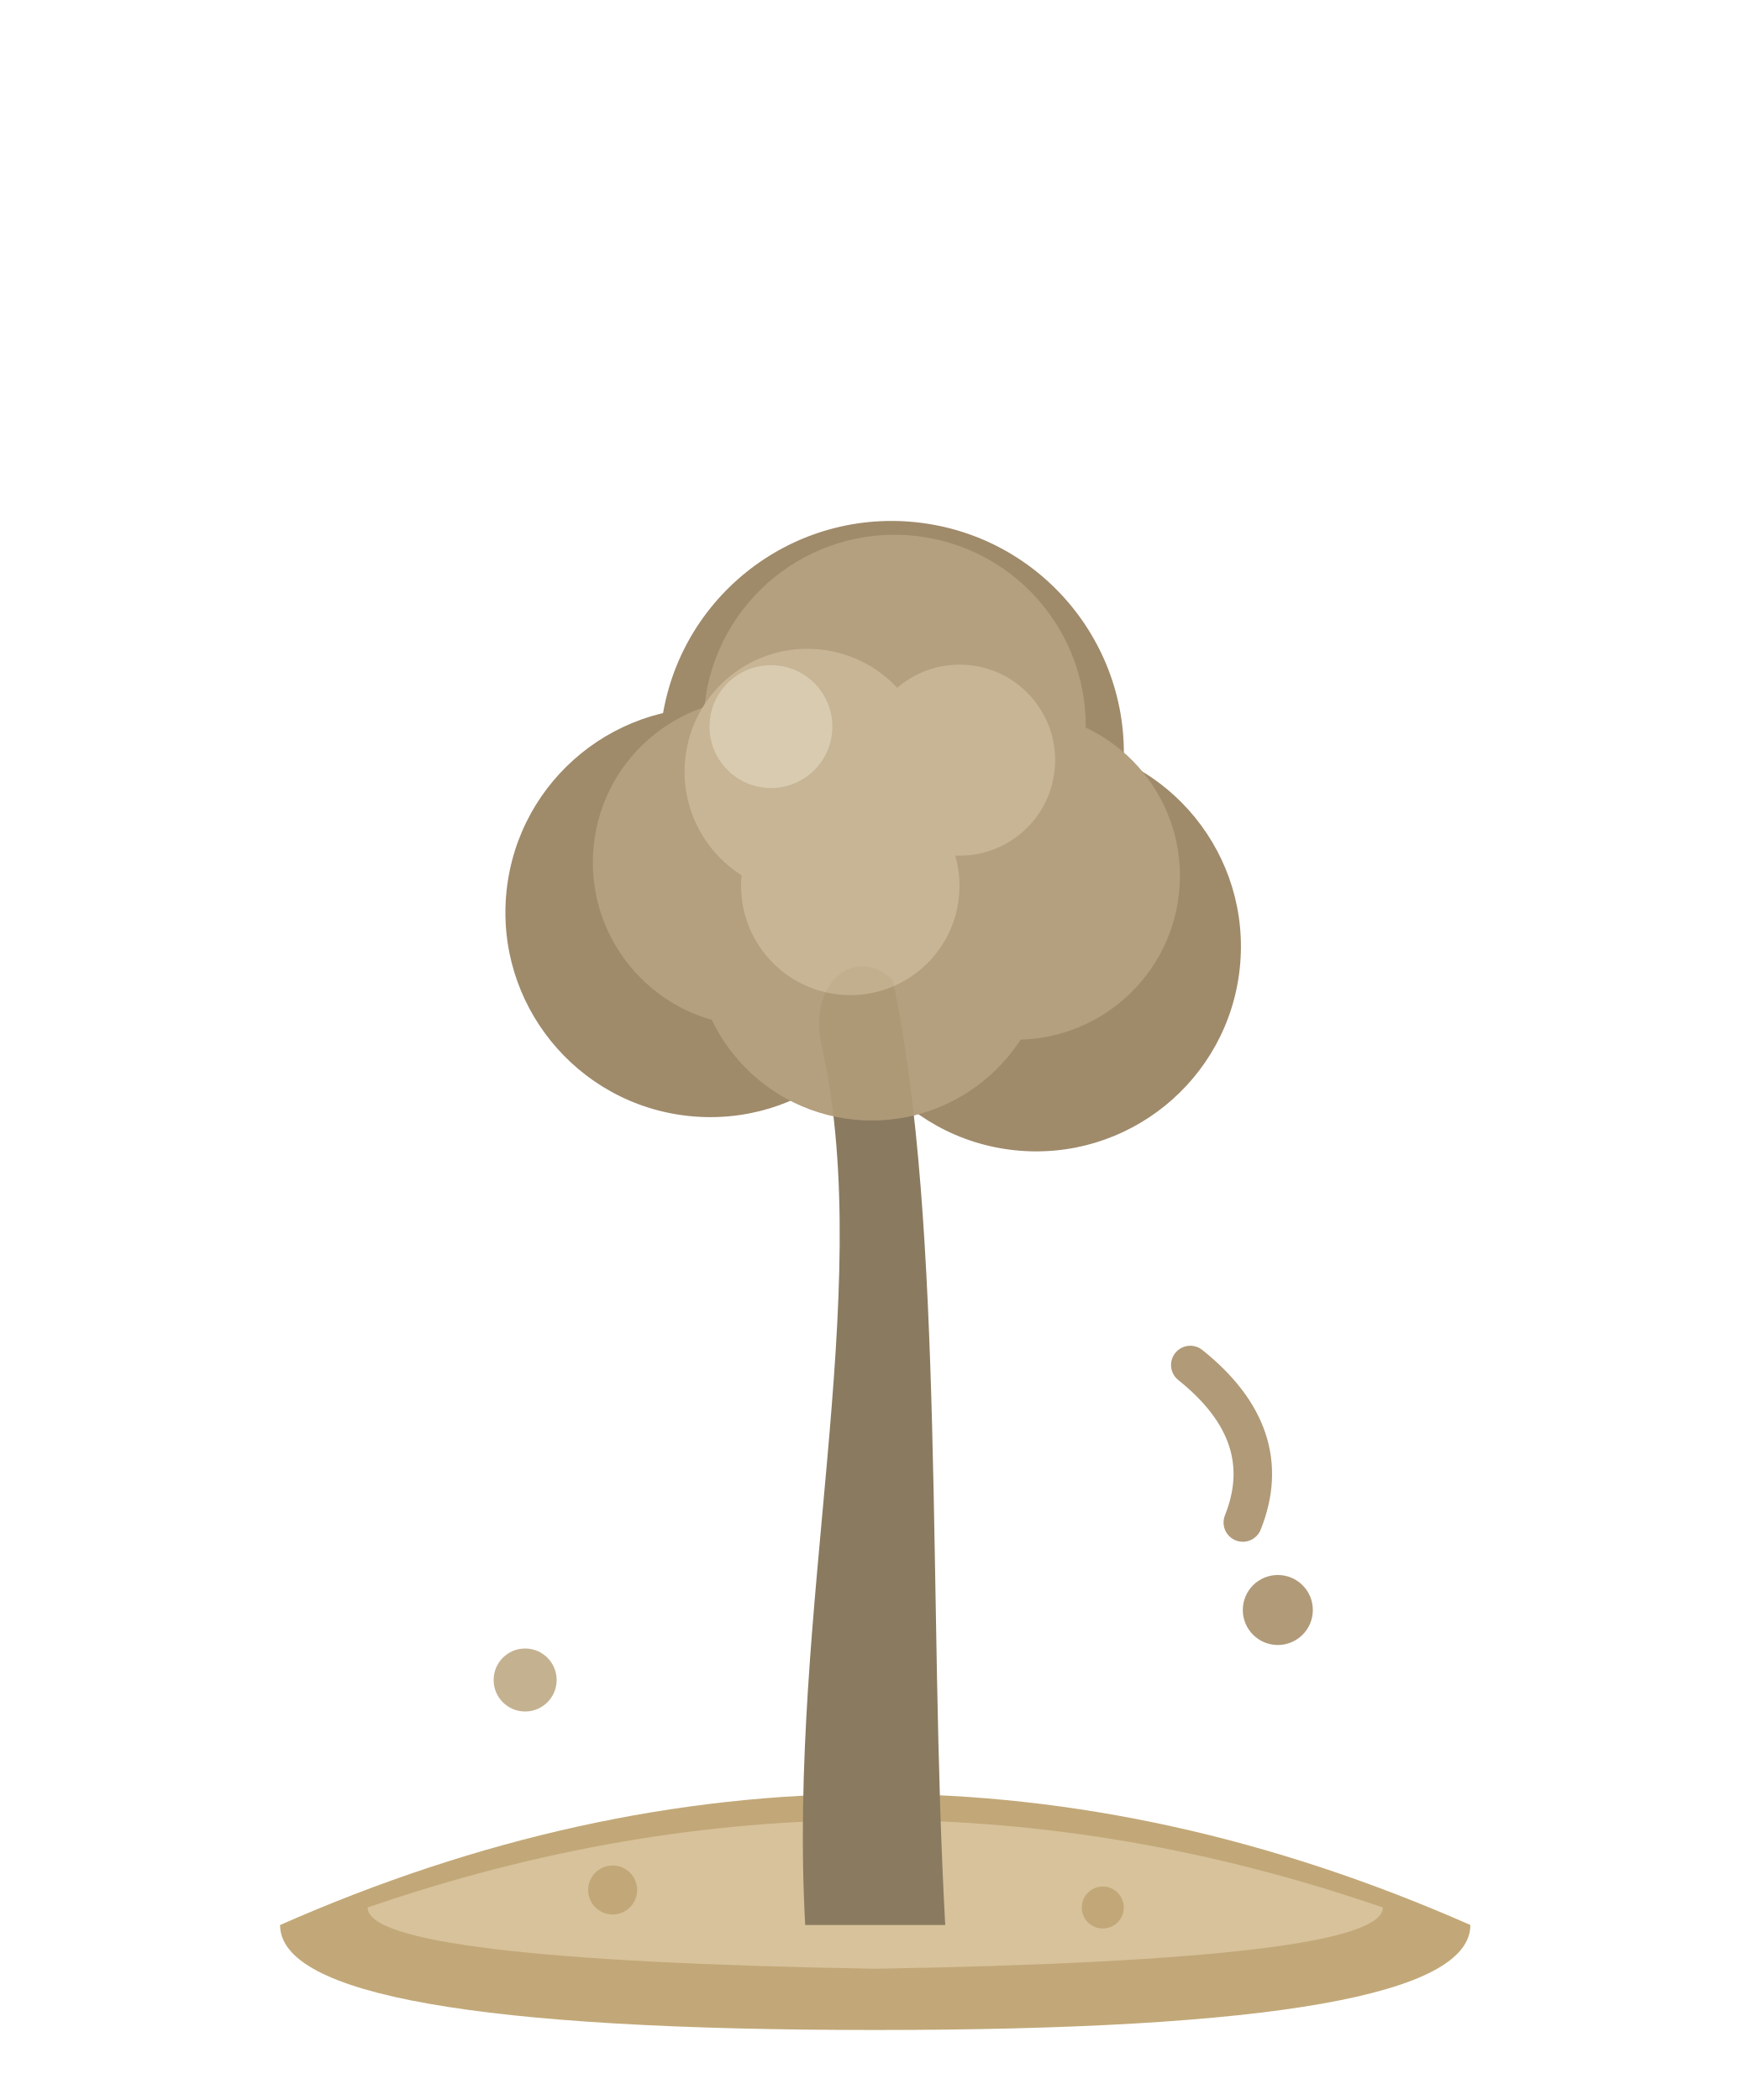
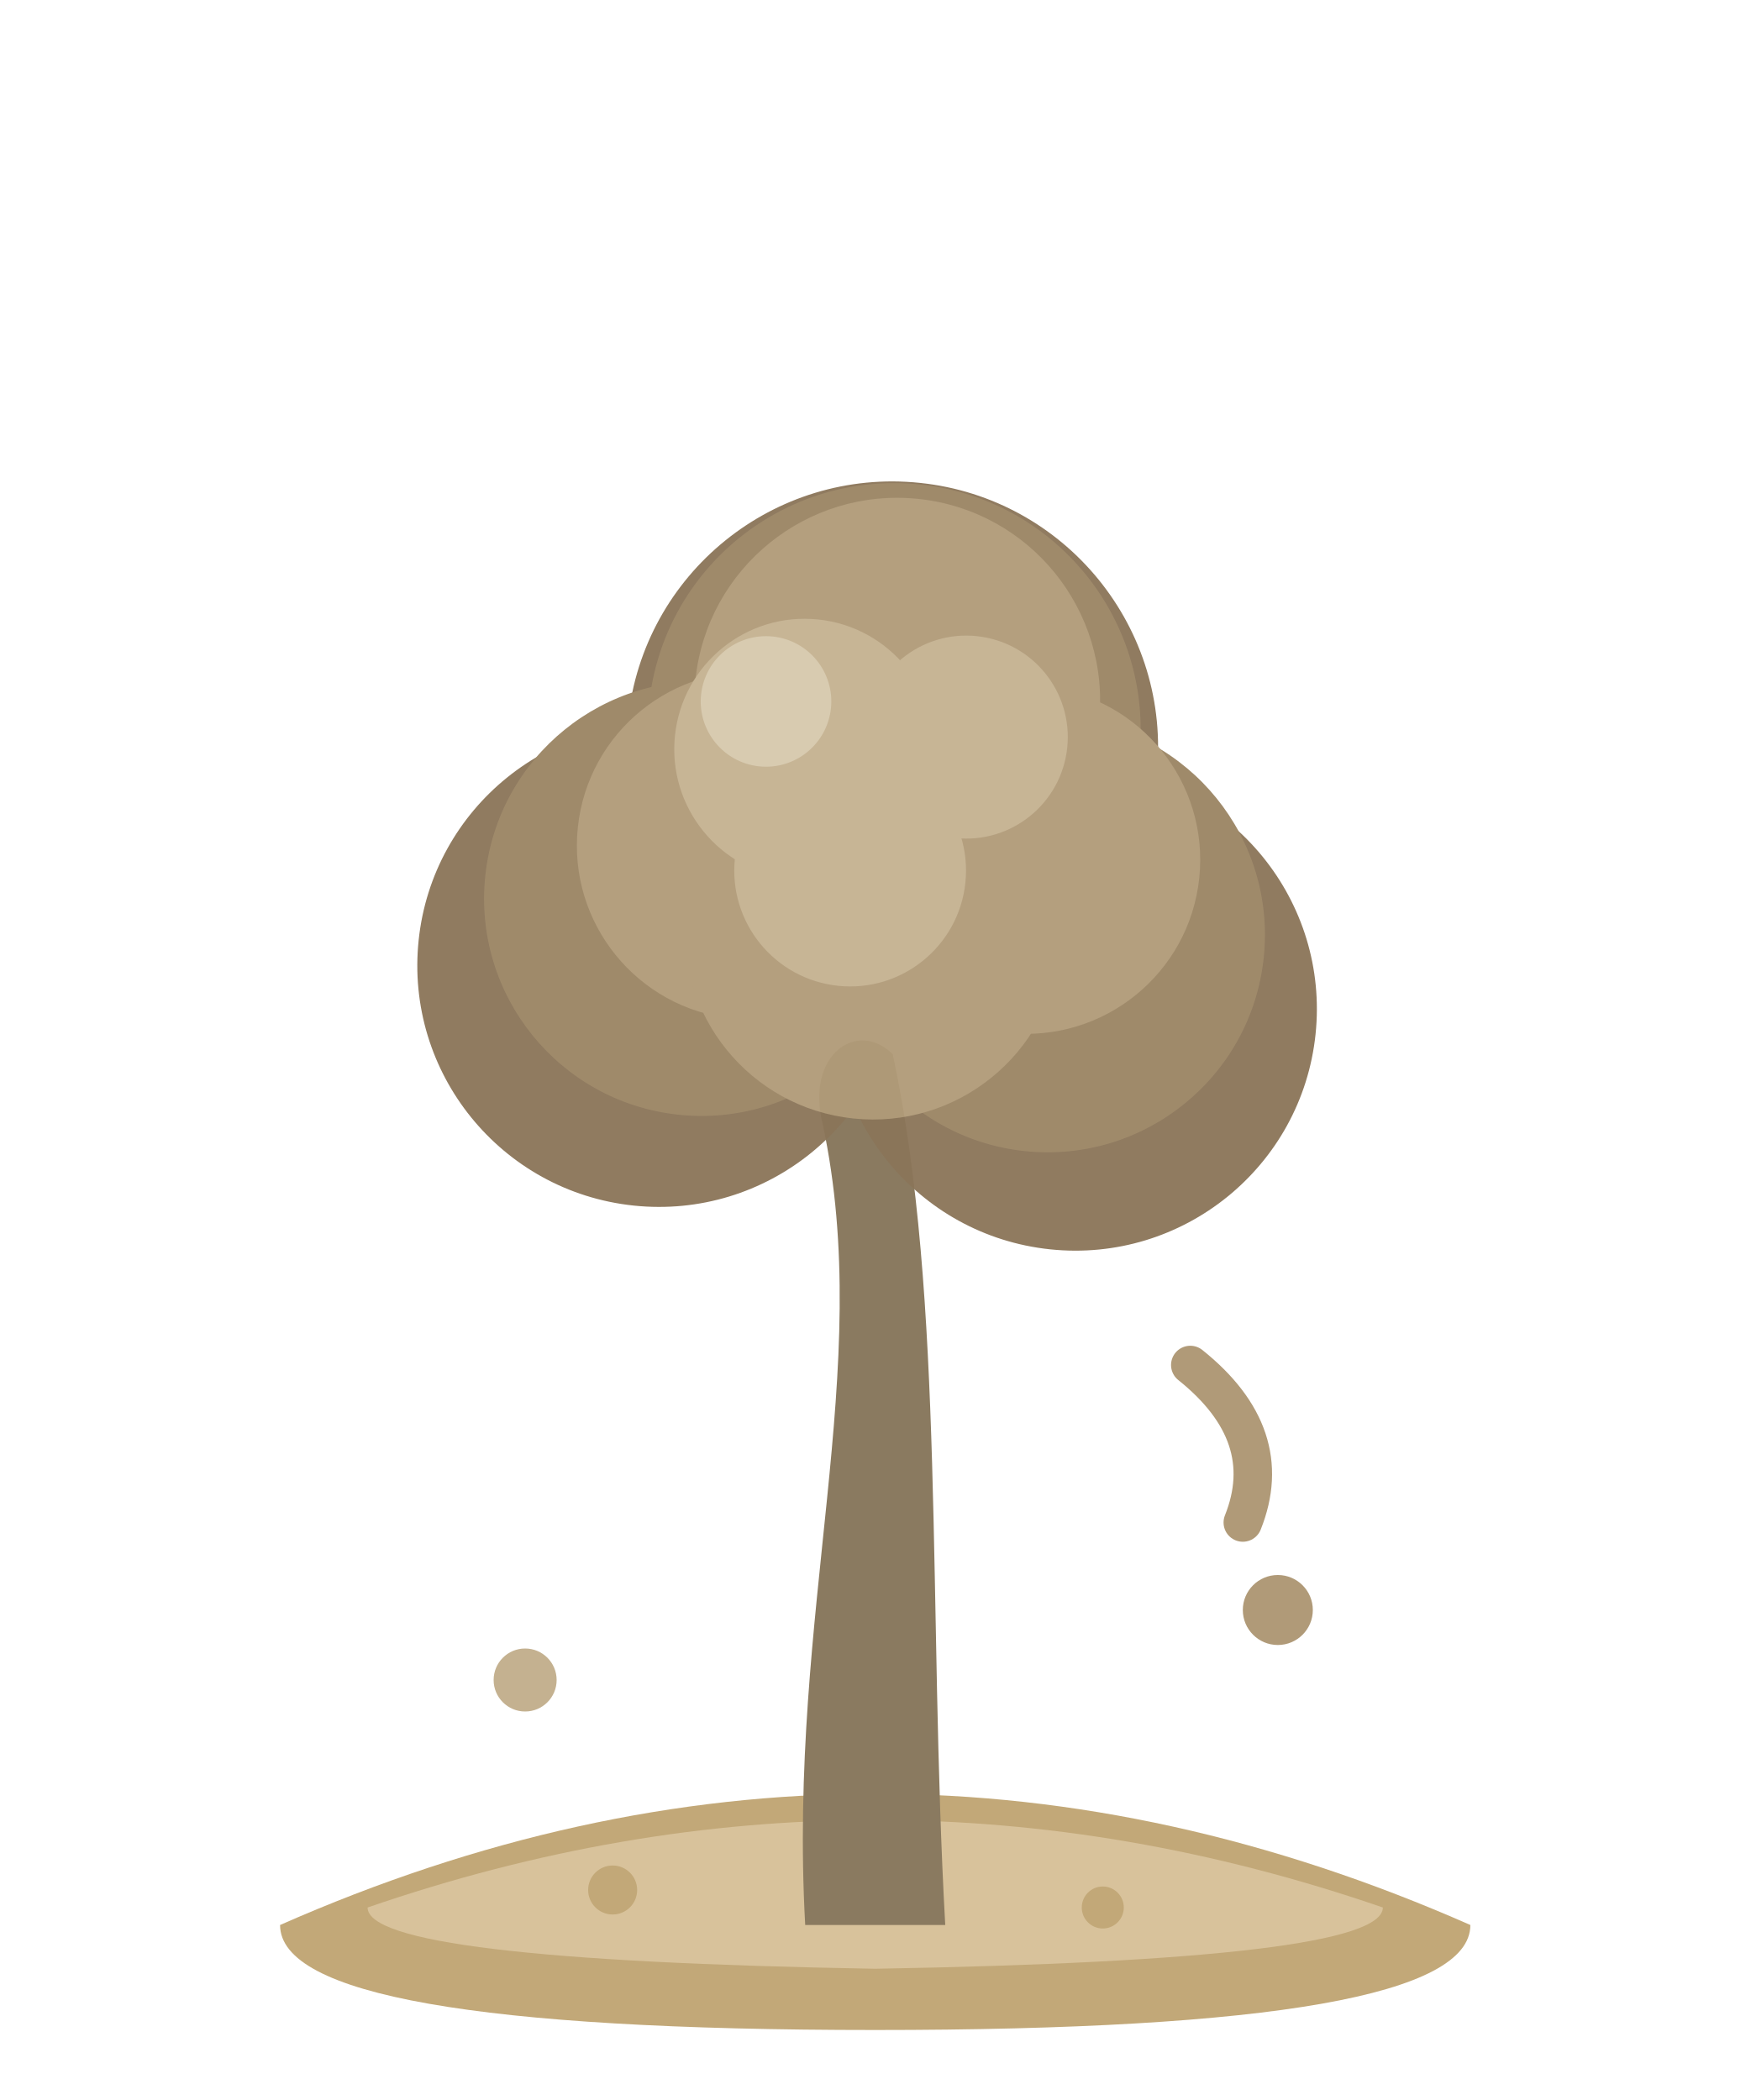
<svg xmlns="http://www.w3.org/2000/svg" viewBox="0 0 100 120">
  <path d="M16 110 Q50 95 84 110 Q84 116 50 116 Q16 116 16 110 Z" fill="#C2A878" />
  <path d="M21 109 Q50 99 79 109 Q79 112 50 112.5 Q21 112 21 109 Z" fill="#D8C29B" />
  <circle cx="35" cy="108" r="1.4" fill="#C2A878" />
  <circle cx="63" cy="109" r="1.2" fill="#C2A878" />
-   <path d="M46 110 C 45 92 50 74 47 60 C 46 56 49 54 51 56 C 54 70 53 92 54 110 Z" fill="#8A7A60" />
+   <path d="M46 110 C 45 92 50 78.24 47 64.24 C 46 60.24 49 58.24 51 60.24 C 54 74.24 53 92 54 110 Z" fill="#8A7A60" />
  <g transform="rotate(6 50 52)" opacity="0.95">
-     <circle cx="40.64" cy="53.12" r="11.7" fill="#9A8463" />
-     <circle cx="59.36" cy="53.12" r="11.7" fill="#9A8463" />
-     <circle cx="50" cy="42.98" r="13.26" fill="#9A8463" />
-     <circle cx="42.98" cy="50" r="9.36" fill="#B09A78" />
-     <circle cx="57.8" cy="49.22" r="9.36" fill="#B09A78" />
-     <circle cx="50" cy="41.42" r="10.92" fill="#B09A78" />
-     <circle cx="50" cy="53.9" r="10.14" fill="#B09A78" />
-     <circle cx="45.32" cy="44.54" r="7.02" fill="#C4B190" />
-     <circle cx="53.9" cy="42.98" r="5.46" fill="#C4B190" />
-     <circle cx="48.44" cy="50.78" r="6.24" fill="#C4B190" />
-     <circle cx="42.98" cy="42.2" r="3.51" fill="#D6C8AC" />
+     <circle cx="38.04" cy="56.44" r="13.8" fill="#8A7458" />
+     <circle cx="61.96" cy="56.44" r="13.8" fill="#8A7458" />
+     <circle cx="50" cy="42.64" r="15.18" fill="#8A7458" />
+     <circle cx="40.06" cy="52.39" r="12.42" fill="#9A8463" />
+     <circle cx="59.94" cy="52.39" r="12.42" fill="#9A8463" />
+     <circle cx="50" cy="41.63" r="14.08" fill="#9A8463" />
+     <circle cx="42.55" cy="49.08" r="9.94" fill="#B09A78" />
+     <circle cx="58.28" cy="48.25" r="9.94" fill="#B09A78" />
+     <circle cx="50" cy="39.97" r="11.59" fill="#B09A78" />
+     <circle cx="50" cy="53.22" r="10.76" fill="#B09A78" />
+     <circle cx="45.03" cy="43.28" r="7.45" fill="#C4B190" />
+     <circle cx="54.14" cy="41.63" r="5.8" fill="#C4B190" />
+     <circle cx="48.34" cy="49.91" r="6.62" fill="#C4B190" />
+     <circle cx="42.55" cy="40.8" r="3.73" fill="#D6C8AC" />
  </g>
  <path d="M68 78 q5 4 3 9" stroke="#B09A78" stroke-width="2.2" fill="none" stroke-linecap="round" />
  <circle cx="73" cy="92" r="2" fill="#B09A78" />
  <circle cx="30" cy="96" r="1.8" fill="#C4B190" />
</svg>
